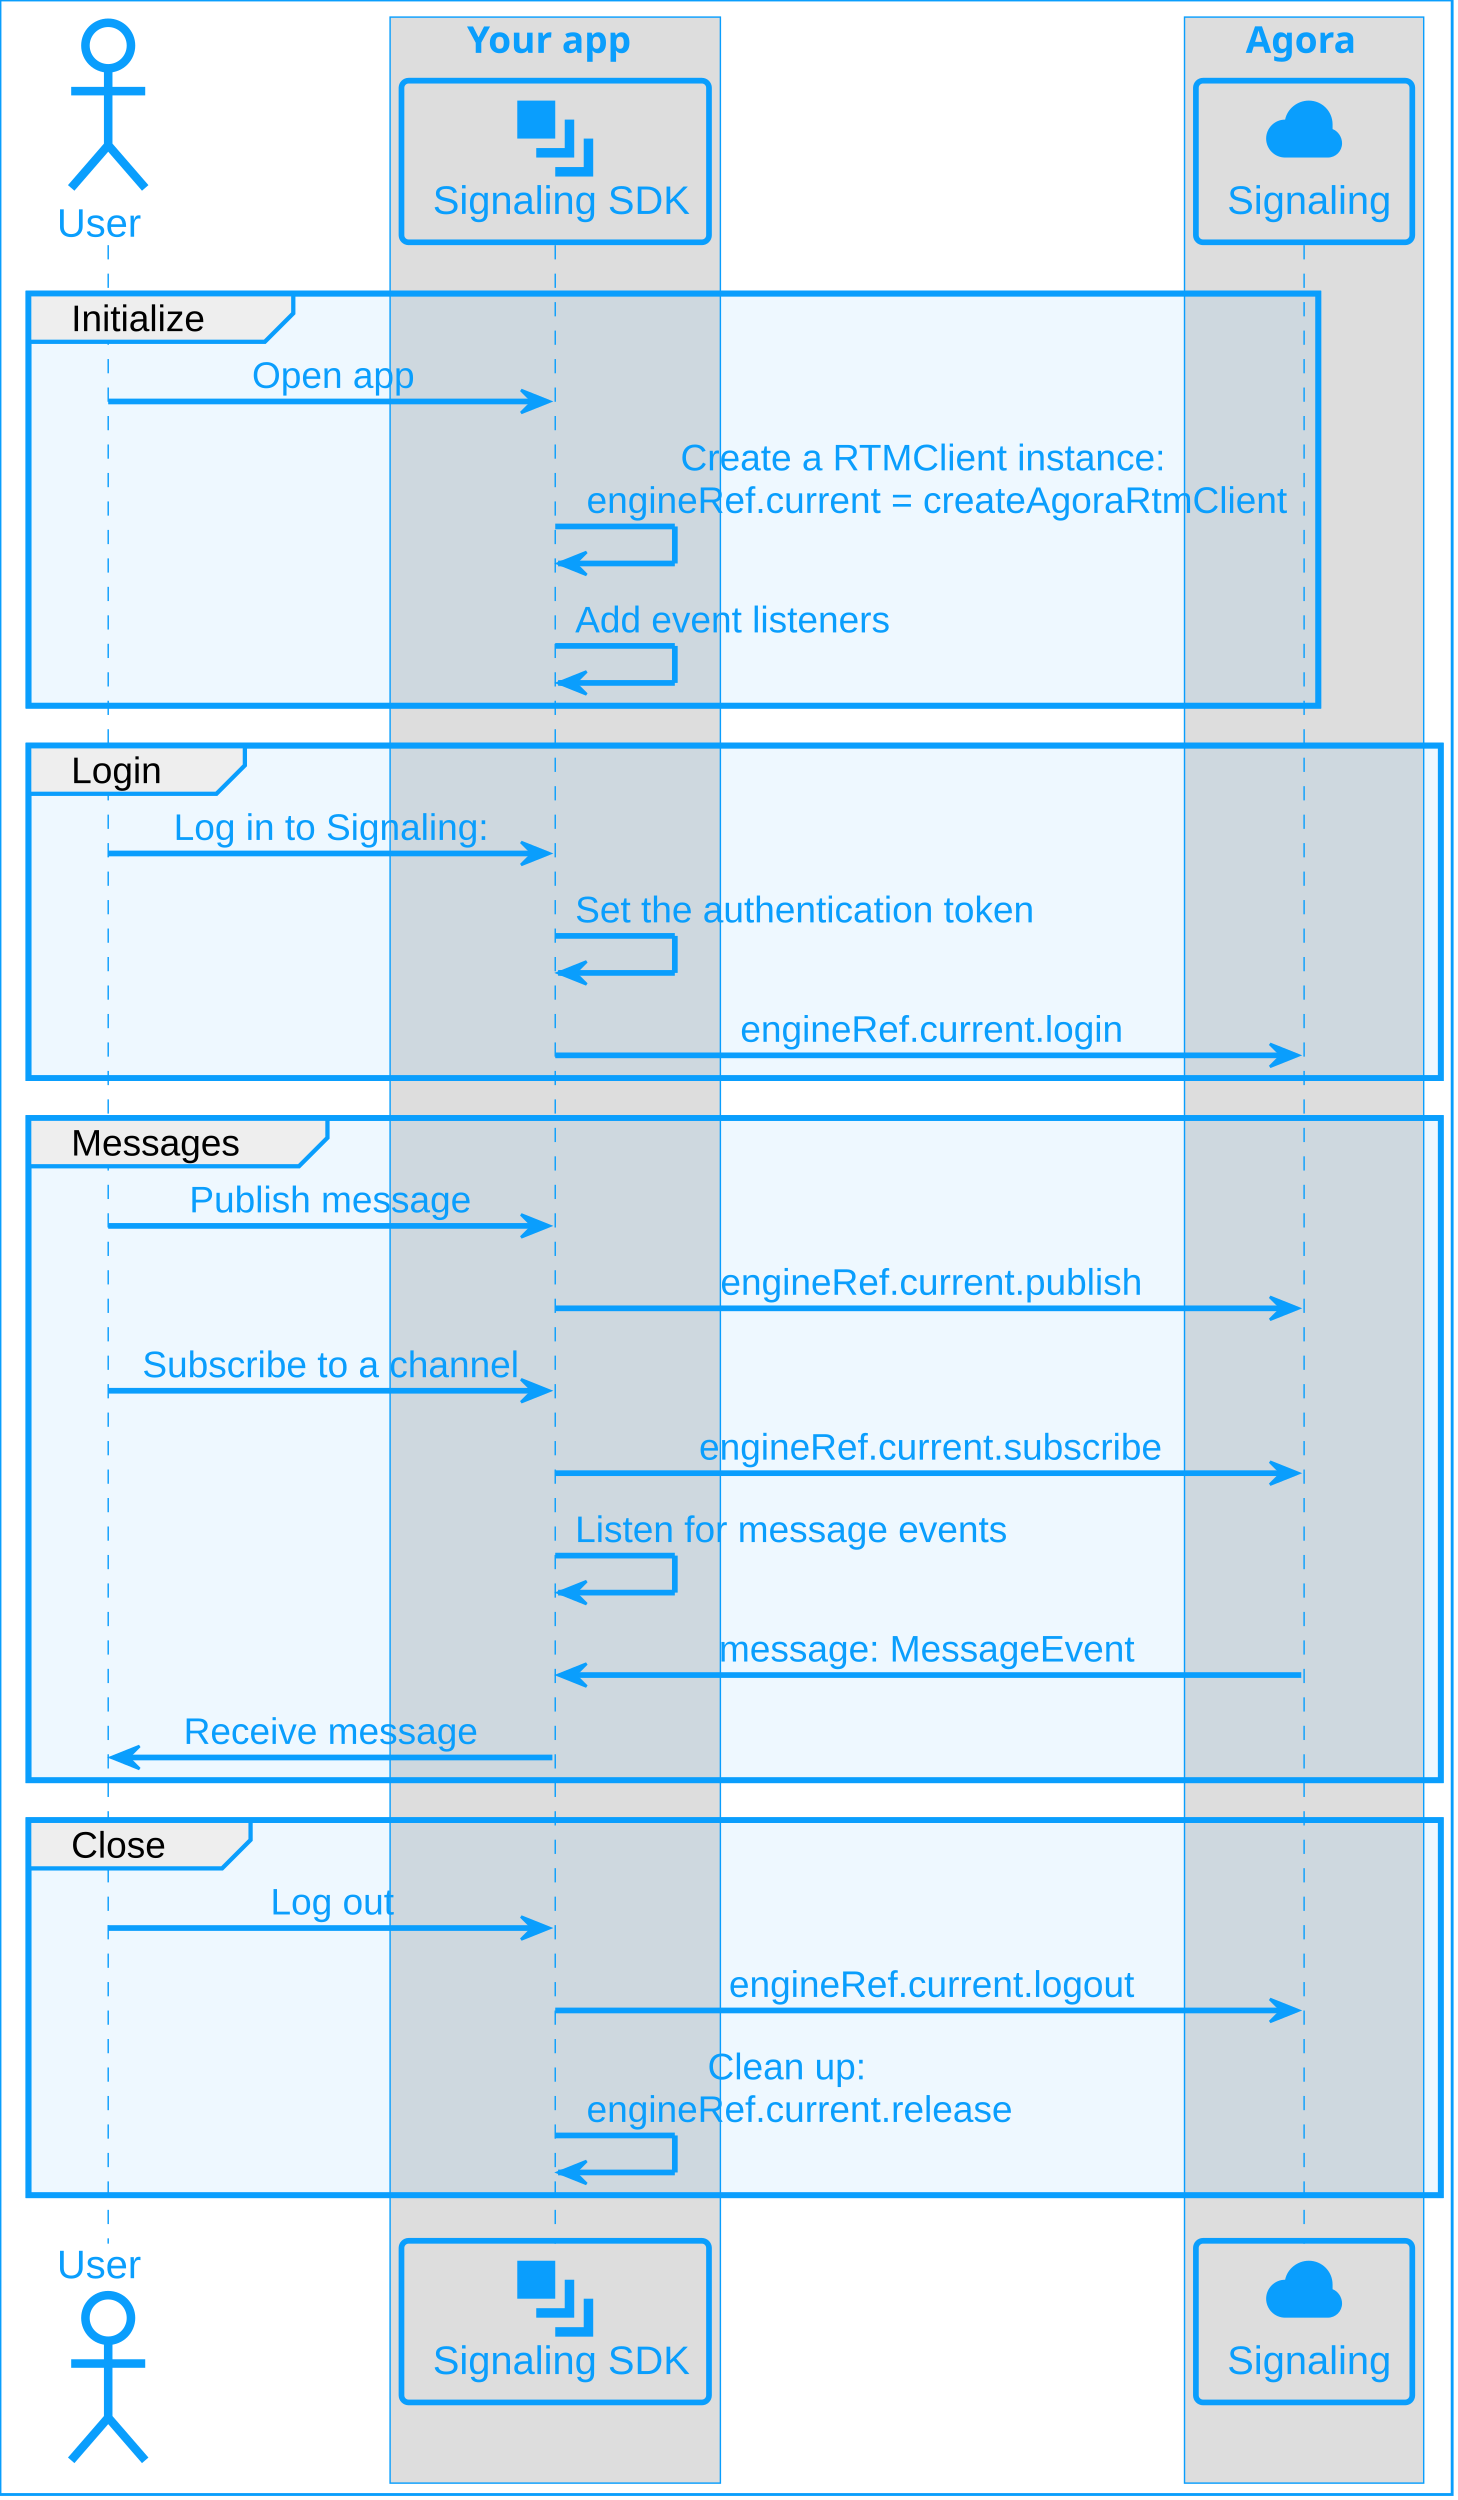
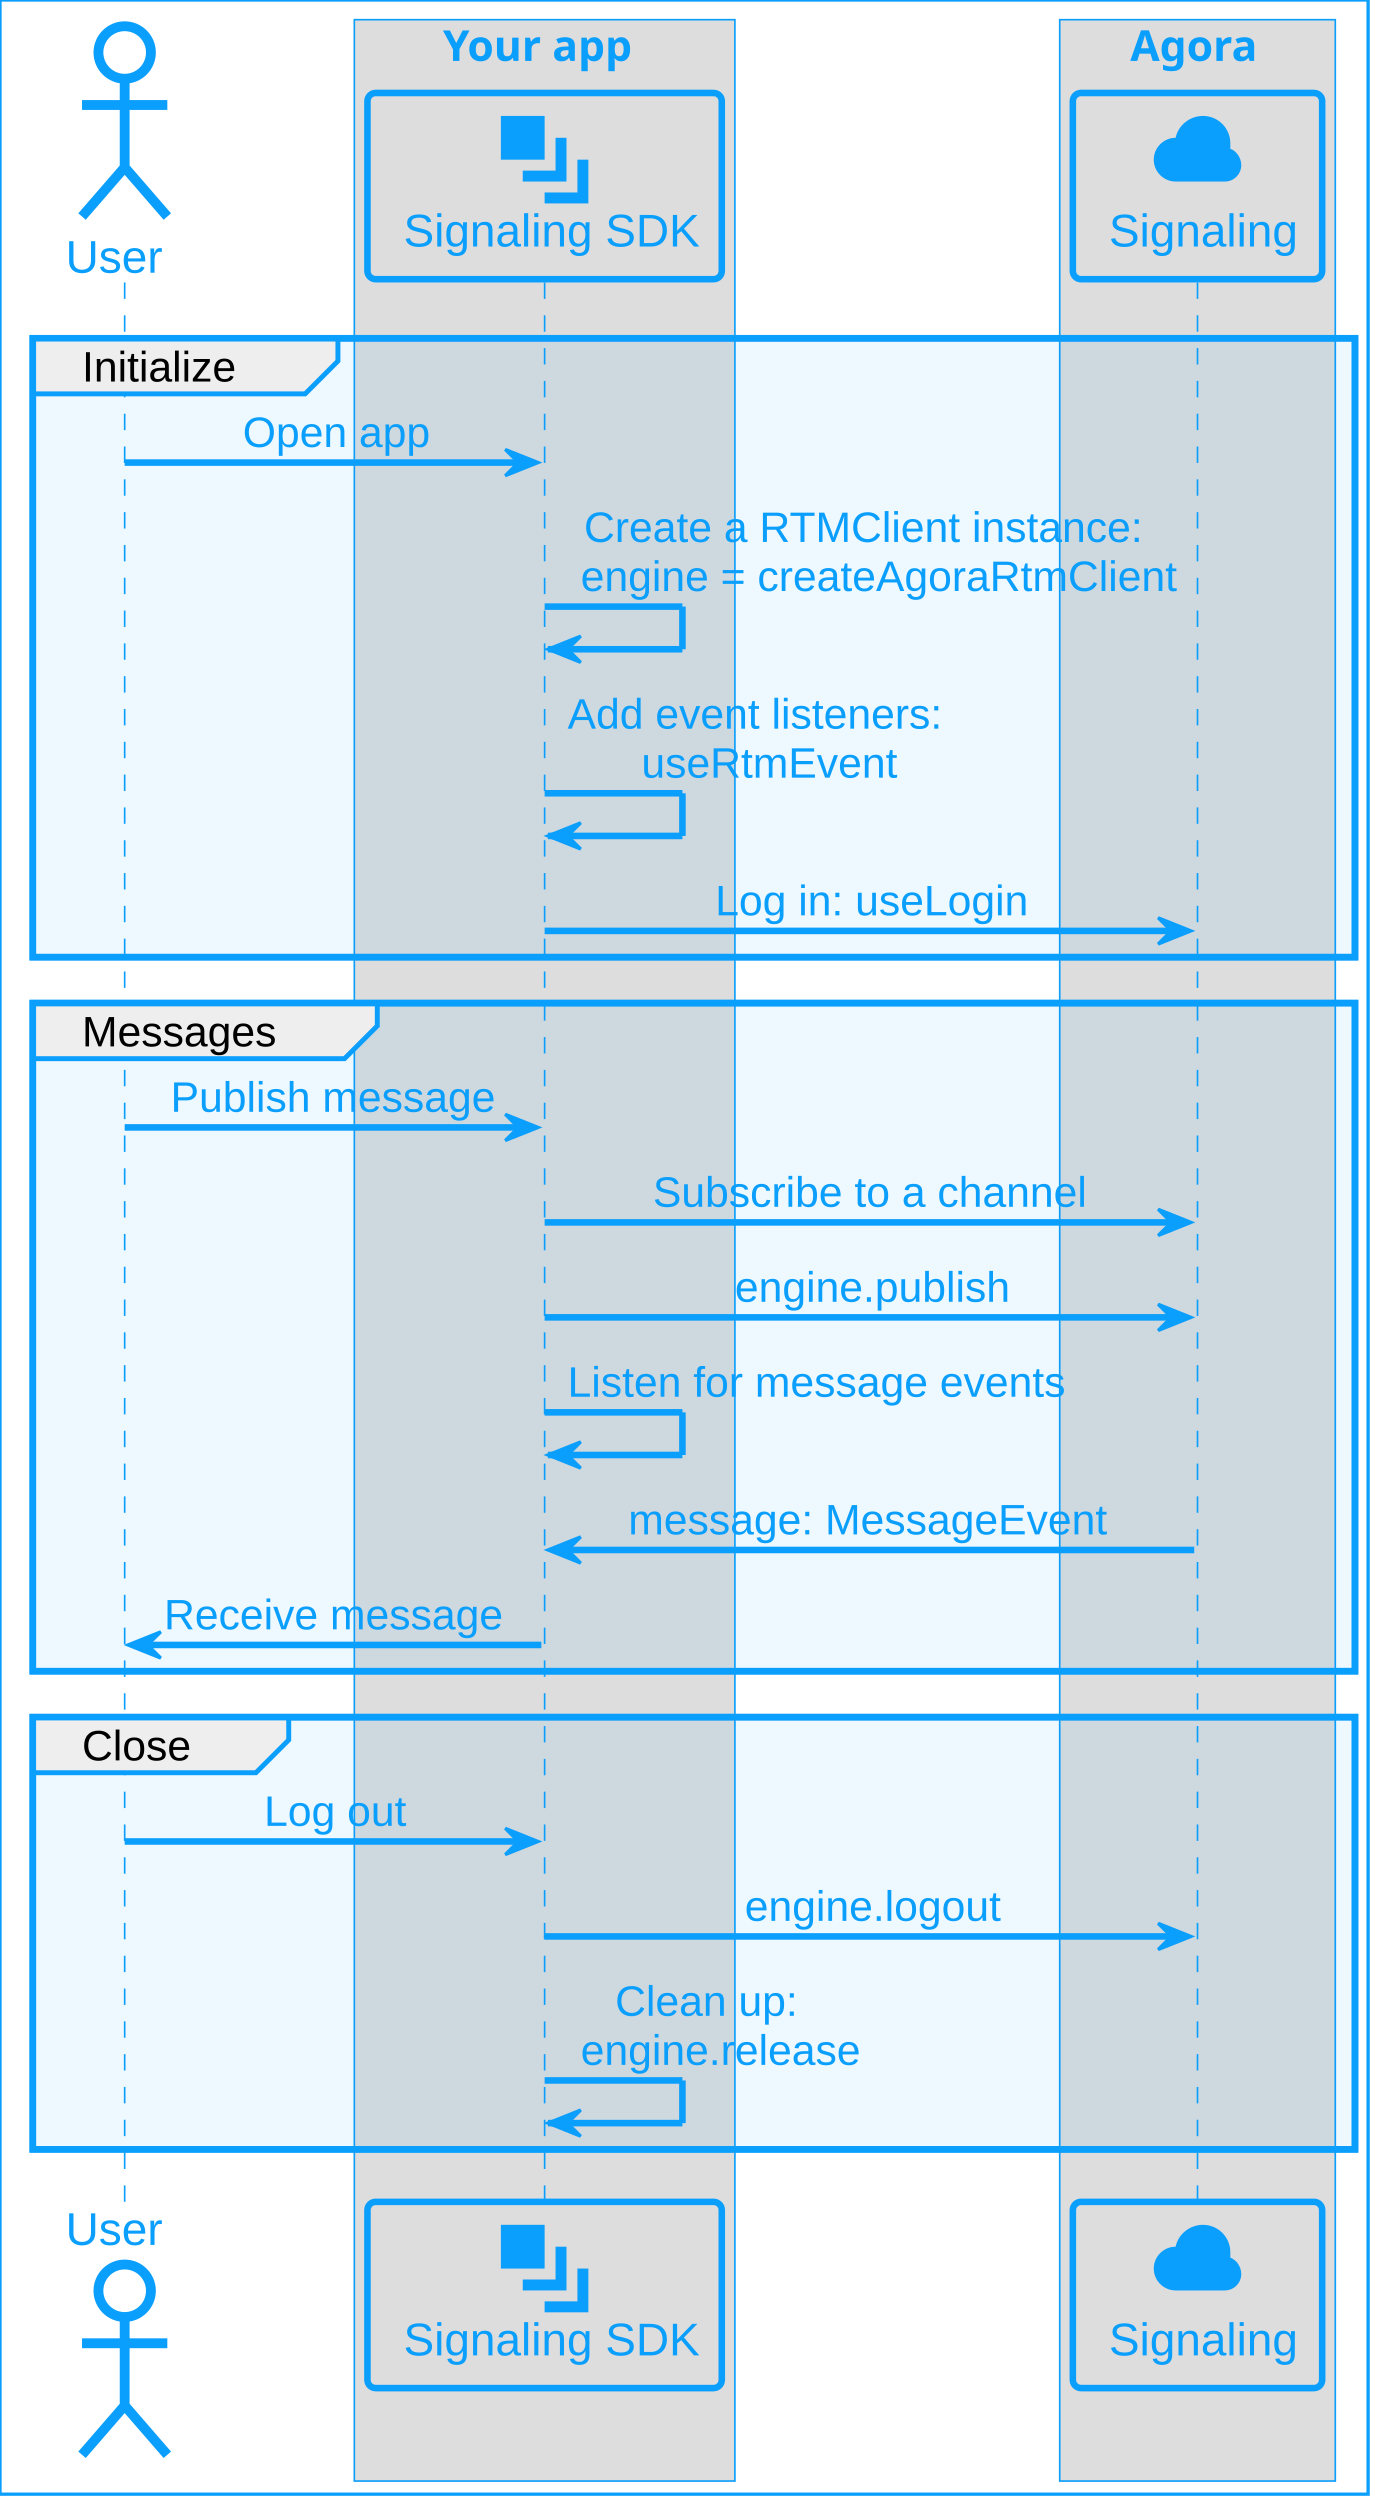
- <svg xmlns="http://www.w3.org/2000/svg" contentStyleType="text/css" height="878px" preserveAspectRatio="none" style="width:512px;height:878px;" version="1.1" viewBox="0 0 512 878" width="512px" zoomAndPan="magnify">
+ <svg xmlns="http://www.w3.org/2000/svg" contentStyleType="text/css" height="762px" preserveAspectRatio="none" style="width:419px;height:762px;" version="1.1" viewBox="0 0 419 762" width="419px" zoomAndPan="magnify">
  <defs />
  <g>
-     <rect fill="none" height="876.069" style="stroke:#0A9EFD;stroke-width:1.0;" width="510" x="0" y="0" />
-     <rect fill="#999999" fill-opacity="0.333" height="866.069" style="stroke:#0A9EFD;stroke-width:0.5;" width="116" x="137" y="6" />
-     <text fill="#0A9EFD" font-family="sans-serif" font-size="13" font-weight="bold" lengthAdjust="spacing" textLength="62" x="164" y="18.568">Your app</text>
-     <rect fill="#999999" fill-opacity="0.333" height="866.069" style="stroke:#0A9EFD;stroke-width:0.5;" width="84" x="416" y="6" />
-     <text fill="#0A9EFD" font-family="sans-serif" font-size="13" font-weight="bold" lengthAdjust="spacing" textLength="41" x="437.5" y="18.568">Agora</text>
-     <rect fill="#0A9EFD" fill-opacity="0.067" height="144.744" style="stroke:#0A9EFD;stroke-width:2.0;" width="453" x="10" y="103.099" />
-     <rect fill="#0A9EFD" fill-opacity="0.067" height="116.795" style="stroke:#0A9EFD;stroke-width:2.0;" width="496" x="10" y="261.842" />
-     <rect fill="#0A9EFD" fill-opacity="0.067" height="232.59" style="stroke:#0A9EFD;stroke-width:2.0;" width="496" x="10" y="392.637" />
-     <rect fill="#0A9EFD" fill-opacity="0.067" height="131.744" style="stroke:#0A9EFD;stroke-width:2.0;" width="496" x="10" y="639.227" />
-     <line style="stroke:#0A9EFD;stroke-width:0.5;stroke-dasharray:5.0,5.0;" x1="38" x2="38" y1="86.099" y2="787.971" />
-     <line style="stroke:#0A9EFD;stroke-width:0.5;stroke-dasharray:5.0,5.0;" x1="195" x2="195" y1="86.099" y2="787.971" />
-     <line style="stroke:#0A9EFD;stroke-width:0.5;stroke-dasharray:5.0,5.0;" x1="458" x2="458" y1="86.099" y2="787.971" />
+     <rect fill="none" height="760.223" style="stroke:#0A9EFD;stroke-width:1.0;" width="417" x="0" y="0" />
+     <rect fill="#999999" fill-opacity="0.333" height="750.223" style="stroke:#0A9EFD;stroke-width:0.5;" width="116" x="108" y="6" />
+     <text fill="#0A9EFD" font-family="sans-serif" font-size="13" font-weight="bold" lengthAdjust="spacing" textLength="62" x="135" y="18.568">Your app</text>
+     <rect fill="#999999" fill-opacity="0.333" height="750.223" style="stroke:#0A9EFD;stroke-width:0.5;" width="84" x="323" y="6" />
+     <text fill="#0A9EFD" font-family="sans-serif" font-size="13" font-weight="bold" lengthAdjust="spacing" textLength="41" x="344.5" y="18.568">Agora</text>
+     <rect fill="#0A9EFD" fill-opacity="0.067" height="188.641" style="stroke:#0A9EFD;stroke-width:2.0;" width="403" x="10" y="103.099" />
+     <rect fill="#0A9EFD" fill-opacity="0.067" height="203.641" style="stroke:#0A9EFD;stroke-width:2.0;" width="403" x="10" y="305.74" />
+     <rect fill="#0A9EFD" fill-opacity="0.067" height="131.744" style="stroke:#0A9EFD;stroke-width:2.0;" width="403" x="10" y="523.381" />
+     <line style="stroke:#0A9EFD;stroke-width:0.5;stroke-dasharray:5.0,5.0;" x1="38" x2="38" y1="86.099" y2="672.125" />
+     <line style="stroke:#0A9EFD;stroke-width:0.5;stroke-dasharray:5.0,5.0;" x1="166" x2="166" y1="86.099" y2="672.125" />
+     <line style="stroke:#0A9EFD;stroke-width:0.5;stroke-dasharray:5.0,5.0;" x1="365" x2="365" y1="86.099" y2="672.125" />
    <text fill="#0A9EFD" font-family="Arial" font-size="14" lengthAdjust="spacing" textLength="30" x="20" y="83.132">User</text>
    <ellipse cx="38" cy="16" fill="none" rx="8" ry="8" style="stroke:#0A9EFD;stroke-width:3.0;" />
    <path d="M38,24 L38,51 M25,32 L51,32 M38,51 L25,66 M38,51 L51,66 " fill="none" style="stroke:#0A9EFD;stroke-width:3.0;" />
-     <text fill="#0A9EFD" font-family="Arial" font-size="14" lengthAdjust="spacing" textLength="30" x="20" y="800.102">User</text>
-     <ellipse cx="38" cy="814.069" fill="none" rx="8" ry="8" style="stroke:#0A9EFD;stroke-width:3.0;" />
-     <path d="M38,822.069 L38,849.069 M25,830.069 L51,830.069 M38,849.069 L25,864.069 M38,849.069 L51,864.069 " fill="none" style="stroke:#0A9EFD;stroke-width:3.0;" />
-     <rect fill="none" height="56.765" rx="2.5" ry="2.5" style="stroke:#0A9EFD;stroke-width:2.0;" width="108" x="141" y="28.333" />
-     <path d="M181.667,35.333 L181.667,48.667 L195,48.667 L195,35.333 L181.667,35.333 M198.333,42 L198.333,52 L188.333,52 L188.333,55.333 L201.667,55.333 L201.667,42 L198.333,42 M205,48.667 L205,58.667 L195,58.667 L195,62 L208.333,62 L208.333,48.667 L205,48.667 " fill="#0A9EFD" style="stroke:;stroke-width:0.0;stroke-dasharray:;" />
-     <text fill="#0A9EFD" font-family="Arial" font-size="14" lengthAdjust="spacing" textLength="90" x="152" y="75.132">Signaling SDK</text>
-     <rect fill="none" height="56.765" rx="2.5" ry="2.5" style="stroke:#0A9EFD;stroke-width:2.0;" width="108" x="141" y="786.971" />
-     <path d="M181.667,793.971 L181.667,807.304 L195,807.304 L195,793.971 L181.667,793.971 M198.333,800.637 L198.333,810.637 L188.333,810.637 L188.333,813.971 L201.667,813.971 L201.667,800.637 L198.333,800.637 M205,807.304 L205,817.304 L195,817.304 L195,820.637 L208.333,820.637 L208.333,807.304 L205,807.304 " fill="#0A9EFD" style="stroke:;stroke-width:0.0;stroke-dasharray:;" />
-     <text fill="#0A9EFD" font-family="Arial" font-size="14" lengthAdjust="spacing" textLength="90" x="152" y="833.769">Signaling SDK</text>
-     <rect fill="none" height="56.765" rx="2.5" ry="2.5" style="stroke:#0A9EFD;stroke-width:2.0;" width="76" x="420" y="28.333" />
-     <path d="M459.667,35.333 C455.633,35.333 452.1,38.2 451.333,42 C447.667,42 444.667,45 444.667,48.667 C444.667,52.333 447.667,55.333 451.333,55.333 L466.333,55.333 C469.1,55.333 471.333,53.1 471.333,50.333 C471.333,48.167 469.933,46.033 468,45.333 L468,43.667 C468,39.067 464.267,35.333 459.667,35.333 " fill="#0A9EFD" style="stroke:;stroke-width:0.0;stroke-dasharray:;" />
-     <text fill="#0A9EFD" font-family="Arial" font-size="14" lengthAdjust="spacing" textLength="58" x="431" y="75.132">Signaling</text>
-     <rect fill="none" height="56.765" rx="2.5" ry="2.5" style="stroke:#0A9EFD;stroke-width:2.0;" width="76" x="420" y="786.971" />
-     <path d="M459.667,793.971 C455.633,793.971 452.1,796.837 451.333,800.637 C447.667,800.637 444.667,803.637 444.667,807.304 C444.667,810.971 447.667,813.971 451.333,813.971 L466.333,813.971 C469.1,813.971 471.333,811.737 471.333,808.971 C471.333,806.804 469.933,804.671 468,803.971 L468,802.304 C468,797.704 464.267,793.971 459.667,793.971 " fill="#0A9EFD" style="stroke:;stroke-width:0.0;stroke-dasharray:;" />
-     <text fill="#0A9EFD" font-family="Arial" font-size="14" lengthAdjust="spacing" textLength="58" x="431" y="833.769">Signaling</text>
+     <text fill="#0A9EFD" font-family="Arial" font-size="14" lengthAdjust="spacing" textLength="30" x="20" y="684.256">User</text>
+     <ellipse cx="38" cy="698.223" fill="none" rx="8" ry="8" style="stroke:#0A9EFD;stroke-width:3.0;" />
+     <path d="M38,706.223 L38,733.223 M25,714.223 L51,714.223 M38,733.223 L25,748.223 M38,733.223 L51,748.223 " fill="none" style="stroke:#0A9EFD;stroke-width:3.0;" />
+     <rect fill="none" height="56.765" rx="2.5" ry="2.5" style="stroke:#0A9EFD;stroke-width:2.0;" width="108" x="112" y="28.333" />
+     <path d="M152.667,35.333 L152.667,48.667 L166,48.667 L166,35.333 L152.667,35.333 M169.333,42 L169.333,52 L159.333,52 L159.333,55.333 L172.667,55.333 L172.667,42 L169.333,42 M176,48.667 L176,58.667 L166,58.667 L166,62 L179.333,62 L179.333,48.667 L176,48.667 " fill="#0A9EFD" style="stroke:;stroke-width:0.0;stroke-dasharray:;" />
+     <text fill="#0A9EFD" font-family="Arial" font-size="14" lengthAdjust="spacing" textLength="90" x="123" y="75.132">Signaling SDK</text>
+     <rect fill="none" height="56.765" rx="2.5" ry="2.5" style="stroke:#0A9EFD;stroke-width:2.0;" width="108" x="112" y="671.125" />
+     <path d="M152.667,678.125 L152.667,691.458 L166,691.458 L166,678.125 L152.667,678.125 M169.333,684.791 L169.333,694.791 L159.333,694.791 L159.333,698.125 L172.667,698.125 L172.667,684.791 L169.333,684.791 M176,691.458 L176,701.458 L166,701.458 L166,704.791 L179.333,704.791 L179.333,691.458 L176,691.458 " fill="#0A9EFD" style="stroke:;stroke-width:0.0;stroke-dasharray:;" />
+     <text fill="#0A9EFD" font-family="Arial" font-size="14" lengthAdjust="spacing" textLength="90" x="123" y="717.923">Signaling SDK</text>
+     <rect fill="none" height="56.765" rx="2.5" ry="2.5" style="stroke:#0A9EFD;stroke-width:2.0;" width="76" x="327" y="28.333" />
+     <path d="M366.667,35.333 C362.633,35.333 359.1,38.2 358.333,42 C354.667,42 351.667,45 351.667,48.667 C351.667,52.333 354.667,55.333 358.333,55.333 L373.333,55.333 C376.1,55.333 378.333,53.1 378.333,50.333 C378.333,48.167 376.933,46.033 375,45.333 L375,43.667 C375,39.067 371.267,35.333 366.667,35.333 " fill="#0A9EFD" style="stroke:;stroke-width:0.0;stroke-dasharray:;" />
+     <text fill="#0A9EFD" font-family="Arial" font-size="14" lengthAdjust="spacing" textLength="58" x="338" y="75.132">Signaling</text>
+     <rect fill="none" height="56.765" rx="2.5" ry="2.5" style="stroke:#0A9EFD;stroke-width:2.0;" width="76" x="327" y="671.125" />
+     <path d="M366.667,678.125 C362.633,678.125 359.1,680.991 358.333,684.791 C354.667,684.791 351.667,687.791 351.667,691.458 C351.667,695.125 354.667,698.125 358.333,698.125 L373.333,698.125 C376.1,698.125 378.333,695.891 378.333,693.125 C378.333,690.958 376.933,688.824 375,688.125 L375,686.458 C375,681.858 371.267,678.125 366.667,678.125 " fill="#0A9EFD" style="stroke:;stroke-width:0.0;stroke-dasharray:;" />
+     <text fill="#0A9EFD" font-family="Arial" font-size="14" lengthAdjust="spacing" textLength="58" x="338" y="717.923">Signaling</text>
    <path d="M10,103.099 L103,103.099 L103,110.047 L93,120.047 L10,120.047 L10,103.099 " fill="#EEEEEE" style="stroke:#0A9EFD;stroke-width:1.5;" />
-     <rect fill="none" height="144.744" style="stroke:#0A9EFD;stroke-width:2.0;" width="453" x="10" y="103.099" />
+     <rect fill="none" height="188.641" style="stroke:#0A9EFD;stroke-width:2.0;" width="403" x="10" y="103.099" />
    <text fill="#000000" font-family="Arial" font-size="13" lengthAdjust="spacing" textLength="48" x="25" y="116.293">Initialize</text>
-     <polygon fill="#0A9EFD" points="183,136.996,193,140.996,183,144.996,187,140.996" style="stroke:#0A9EFD;stroke-width:1.0;" />
-     <line style="stroke:#0A9EFD;stroke-width:2.0;" x1="38" x2="189" y1="140.996" y2="140.996" />
-     <text fill="#0A9EFD" font-family="Arial" font-size="13" lengthAdjust="spacing" textLength="56" x="88.5" y="136.241">Open app</text>
-     <line style="stroke:#0A9EFD;stroke-width:2.0;" x1="195" x2="237" y1="184.894" y2="184.894" />
-     <line style="stroke:#0A9EFD;stroke-width:2.0;" x1="237" x2="237" y1="184.894" y2="197.894" />
-     <line style="stroke:#0A9EFD;stroke-width:2.0;" x1="196" x2="237" y1="197.894" y2="197.894" />
-     <polygon fill="#0A9EFD" points="206,193.894,196,197.894,206,201.894,202,197.894" style="stroke:#0A9EFD;stroke-width:1.0;" />
-     <text fill="#0A9EFD" font-family="Arial" font-size="13" lengthAdjust="spacing" textLength="171" x="239" y="165.19">Create a RTMClient instance:</text>
-     <text fill="#0A9EFD" font-family="Arial" font-size="13" lengthAdjust="spacing" textLength="245" x="206" y="180.139">engineRef.current = createAgoraRtmClient</text>
-     <line style="stroke:#0A9EFD;stroke-width:2.0;" x1="195" x2="237" y1="226.842" y2="226.842" />
-     <line style="stroke:#0A9EFD;stroke-width:2.0;" x1="237" x2="237" y1="226.842" y2="239.842" />
-     <line style="stroke:#0A9EFD;stroke-width:2.0;" x1="196" x2="237" y1="239.842" y2="239.842" />
-     <polygon fill="#0A9EFD" points="206,235.842,196,239.842,206,243.842,202,239.842" style="stroke:#0A9EFD;stroke-width:1.0;" />
-     <text fill="#0A9EFD" font-family="Arial" font-size="13" lengthAdjust="spacing" textLength="112" x="202" y="222.087">Add event listeners</text>
-     <path d="M10,261.842 L86,261.842 L86,268.791 L76,278.791 L10,278.791 L10,261.842 " fill="#EEEEEE" style="stroke:#0A9EFD;stroke-width:1.5;" />
-     <rect fill="none" height="116.795" style="stroke:#0A9EFD;stroke-width:2.0;" width="496" x="10" y="261.842" />
-     <text fill="#000000" font-family="Arial" font-size="13" lengthAdjust="spacing" textLength="31" x="25" y="275.036">Login</text>
-     <polygon fill="#0A9EFD" points="183,295.74,193,299.74,183,303.74,187,299.74" style="stroke:#0A9EFD;stroke-width:1.0;" />
-     <line style="stroke:#0A9EFD;stroke-width:2.0;" x1="38" x2="189" y1="299.74" y2="299.74" />
-     <text fill="#0A9EFD" font-family="Arial" font-size="13" lengthAdjust="spacing" textLength="111" x="61" y="294.985">Log in to Signaling:</text>
-     <line style="stroke:#0A9EFD;stroke-width:2.0;" x1="195" x2="237" y1="328.688" y2="328.688" />
-     <line style="stroke:#0A9EFD;stroke-width:2.0;" x1="237" x2="237" y1="328.688" y2="341.688" />
-     <line style="stroke:#0A9EFD;stroke-width:2.0;" x1="196" x2="237" y1="341.688" y2="341.688" />
-     <polygon fill="#0A9EFD" points="206,337.688,196,341.688,206,345.688,202,341.688" style="stroke:#0A9EFD;stroke-width:1.0;" />
-     <text fill="#0A9EFD" font-family="Arial" font-size="13" lengthAdjust="spacing" textLength="163" x="202" y="323.934">Set the authentication token</text>
-     <polygon fill="#0A9EFD" points="446,366.637,456,370.637,446,374.637,450,370.637" style="stroke:#0A9EFD;stroke-width:1.0;" />
-     <line style="stroke:#0A9EFD;stroke-width:2.0;" x1="195" x2="452" y1="370.637" y2="370.637" />
-     <text fill="#0A9EFD" font-family="Arial" font-size="13" lengthAdjust="spacing" textLength="133" x="260" y="365.882">engineRef.current.login</text>
-     <path d="M10,392.637 L115,392.637 L115,399.586 L105,409.586 L10,409.586 L10,392.637 " fill="#EEEEEE" style="stroke:#0A9EFD;stroke-width:1.5;" />
-     <rect fill="none" height="232.59" style="stroke:#0A9EFD;stroke-width:2.0;" width="496" x="10" y="392.637" />
-     <text fill="#000000" font-family="Arial" font-size="13" lengthAdjust="spacing" textLength="60" x="25" y="405.831">Messages</text>
-     <polygon fill="#0A9EFD" points="183,426.535,193,430.535,183,434.535,187,430.535" style="stroke:#0A9EFD;stroke-width:1.0;" />
-     <line style="stroke:#0A9EFD;stroke-width:2.0;" x1="38" x2="189" y1="430.535" y2="430.535" />
-     <text fill="#0A9EFD" font-family="Arial" font-size="13" lengthAdjust="spacing" textLength="100" x="66.5" y="425.78">Publish message</text>
-     <polygon fill="#0A9EFD" points="446,455.483,456,459.483,446,463.483,450,459.483" style="stroke:#0A9EFD;stroke-width:1.0;" />
-     <line style="stroke:#0A9EFD;stroke-width:2.0;" x1="195" x2="452" y1="459.483" y2="459.483" />
-     <text fill="#0A9EFD" font-family="Arial" font-size="13" lengthAdjust="spacing" textLength="147" x="253" y="454.728">engineRef.current.publish</text>
-     <polygon fill="#0A9EFD" points="183,484.432,193,488.432,183,492.432,187,488.432" style="stroke:#0A9EFD;stroke-width:1.0;" />
-     <line style="stroke:#0A9EFD;stroke-width:2.0;" x1="38" x2="189" y1="488.432" y2="488.432" />
-     <text fill="#0A9EFD" font-family="Arial" font-size="13" lengthAdjust="spacing" textLength="133" x="50" y="483.677">Subscribe to a channel</text>
-     <polygon fill="#0A9EFD" points="446,513.381,456,517.381,446,521.381,450,517.381" style="stroke:#0A9EFD;stroke-width:1.0;" />
-     <line style="stroke:#0A9EFD;stroke-width:2.0;" x1="195" x2="452" y1="517.381" y2="517.381" />
-     <text fill="#0A9EFD" font-family="Arial" font-size="13" lengthAdjust="spacing" textLength="162" x="245.5" y="512.626">engineRef.current.subscribe</text>
-     <line style="stroke:#0A9EFD;stroke-width:2.0;" x1="195" x2="237" y1="546.33" y2="546.33" />
-     <line style="stroke:#0A9EFD;stroke-width:2.0;" x1="237" x2="237" y1="546.33" y2="559.33" />
-     <line style="stroke:#0A9EFD;stroke-width:2.0;" x1="196" x2="237" y1="559.33" y2="559.33" />
-     <polygon fill="#0A9EFD" points="206,555.33,196,559.33,206,563.33,202,559.33" style="stroke:#0A9EFD;stroke-width:1.0;" />
-     <text fill="#0A9EFD" font-family="Arial" font-size="13" lengthAdjust="spacing" textLength="154" x="202" y="541.575">Listen for message events</text>
-     <polygon fill="#0A9EFD" points="206,584.278,196,588.278,206,592.278,202,588.278" style="stroke:#0A9EFD;stroke-width:1.0;" />
-     <line style="stroke:#0A9EFD;stroke-width:2.0;" x1="200" x2="457" y1="588.278" y2="588.278" />
-     <text fill="#0A9EFD" font-family="Arial" font-size="13" lengthAdjust="spacing" textLength="148" x="252.5" y="583.523">message: MessageEvent</text>
-     <polygon fill="#0A9EFD" points="49,613.227,39,617.227,49,621.227,45,617.227" style="stroke:#0A9EFD;stroke-width:1.0;" />
-     <line style="stroke:#0A9EFD;stroke-width:2.0;" x1="43" x2="194" y1="617.227" y2="617.227" />
-     <text fill="#0A9EFD" font-family="Arial" font-size="13" lengthAdjust="spacing" textLength="104" x="64.5" y="612.472">Receive message</text>
-     <path d="M10,639.227 L88,639.227 L88,646.176 L78,656.176 L10,656.176 L10,639.227 " fill="#EEEEEE" style="stroke:#0A9EFD;stroke-width:1.5;" />
-     <rect fill="none" height="131.744" style="stroke:#0A9EFD;stroke-width:2.0;" width="496" x="10" y="639.227" />
-     <text fill="#000000" font-family="Arial" font-size="13" lengthAdjust="spacing" textLength="33" x="25" y="652.421">Close</text>
-     <polygon fill="#0A9EFD" points="183,673.125,193,677.125,183,681.125,187,677.125" style="stroke:#0A9EFD;stroke-width:1.0;" />
-     <line style="stroke:#0A9EFD;stroke-width:2.0;" x1="38" x2="189" y1="677.125" y2="677.125" />
-     <text fill="#0A9EFD" font-family="Arial" font-size="13" lengthAdjust="spacing" textLength="43" x="95" y="672.37">Log out</text>
-     <polygon fill="#0A9EFD" points="446,702.073,456,706.073,446,710.073,450,706.073" style="stroke:#0A9EFD;stroke-width:1.0;" />
-     <line style="stroke:#0A9EFD;stroke-width:2.0;" x1="195" x2="452" y1="706.073" y2="706.073" />
-     <text fill="#0A9EFD" font-family="Arial" font-size="13" lengthAdjust="spacing" textLength="141" x="256" y="701.318">engineRef.current.logout</text>
-     <line style="stroke:#0A9EFD;stroke-width:2.0;" x1="195" x2="237" y1="749.971" y2="749.971" />
-     <line style="stroke:#0A9EFD;stroke-width:2.0;" x1="237" x2="237" y1="749.971" y2="762.971" />
-     <line style="stroke:#0A9EFD;stroke-width:2.0;" x1="196" x2="237" y1="762.971" y2="762.971" />
-     <polygon fill="#0A9EFD" points="206,758.971,196,762.971,206,766.971,202,762.971" style="stroke:#0A9EFD;stroke-width:1.0;" />
-     <text fill="#0A9EFD" font-family="Arial" font-size="13" lengthAdjust="spacing" textLength="55" x="248.5" y="730.267">Clean up:</text>
-     <text fill="#0A9EFD" font-family="Arial" font-size="13" lengthAdjust="spacing" textLength="148" x="206" y="745.216">engineRef.current.release</text>
+     <polygon fill="#0A9EFD" points="154,136.996,164,140.996,154,144.996,158,140.996" style="stroke:#0A9EFD;stroke-width:1.0;" />
+     <line style="stroke:#0A9EFD;stroke-width:2.0;" x1="38" x2="160" y1="140.996" y2="140.996" />
+     <text fill="#0A9EFD" font-family="Arial" font-size="13" lengthAdjust="spacing" textLength="56" x="74" y="136.241">Open app</text>
+     <line style="stroke:#0A9EFD;stroke-width:2.0;" x1="166" x2="208" y1="184.894" y2="184.894" />
+     <line style="stroke:#0A9EFD;stroke-width:2.0;" x1="208" x2="208" y1="184.894" y2="197.894" />
+     <line style="stroke:#0A9EFD;stroke-width:2.0;" x1="167" x2="208" y1="197.894" y2="197.894" />
+     <polygon fill="#0A9EFD" points="177,193.894,167,197.894,177,201.894,173,197.894" style="stroke:#0A9EFD;stroke-width:1.0;" />
+     <text fill="#0A9EFD" font-family="Arial" font-size="13" lengthAdjust="spacing" textLength="171" x="178" y="165.19">Create a RTMClient instance:</text>
+     <text fill="#0A9EFD" font-family="Arial" font-size="13" lengthAdjust="spacing" textLength="181" x="177" y="180.139">engine = createAgoraRtmClient</text>
+     <line style="stroke:#0A9EFD;stroke-width:2.0;" x1="166" x2="208" y1="241.791" y2="241.791" />
+     <line style="stroke:#0A9EFD;stroke-width:2.0;" x1="208" x2="208" y1="241.791" y2="254.791" />
+     <line style="stroke:#0A9EFD;stroke-width:2.0;" x1="167" x2="208" y1="254.791" y2="254.791" />
+     <polygon fill="#0A9EFD" points="177,250.791,167,254.791,177,258.791,173,254.791" style="stroke:#0A9EFD;stroke-width:1.0;" />
+     <text fill="#0A9EFD" font-family="Arial" font-size="13" lengthAdjust="spacing" textLength="116" x="173" y="222.087">Add event listeners:</text>
+     <text fill="#0A9EFD" font-family="Arial" font-size="13" lengthAdjust="spacing" textLength="79" x="195.5" y="237.036">useRtmEvent</text>
+     <polygon fill="#0A9EFD" points="353,279.74,363,283.74,353,287.74,357,283.74" style="stroke:#0A9EFD;stroke-width:1.0;" />
+     <line style="stroke:#0A9EFD;stroke-width:2.0;" x1="166" x2="359" y1="283.74" y2="283.74" />
+     <text fill="#0A9EFD" font-family="Arial" font-size="13" lengthAdjust="spacing" textLength="95" x="218" y="278.985">Log in: useLogin</text>
+     <path d="M10,305.74 L115,305.74 L115,312.688 L105,322.688 L10,322.688 L10,305.74 " fill="#EEEEEE" style="stroke:#0A9EFD;stroke-width:1.5;" />
+     <rect fill="none" height="203.641" style="stroke:#0A9EFD;stroke-width:2.0;" width="403" x="10" y="305.74" />
+     <text fill="#000000" font-family="Arial" font-size="13" lengthAdjust="spacing" textLength="60" x="25" y="318.934">Messages</text>
+     <polygon fill="#0A9EFD" points="154,339.637,164,343.637,154,347.637,158,343.637" style="stroke:#0A9EFD;stroke-width:1.0;" />
+     <line style="stroke:#0A9EFD;stroke-width:2.0;" x1="38" x2="160" y1="343.637" y2="343.637" />
+     <text fill="#0A9EFD" font-family="Arial" font-size="13" lengthAdjust="spacing" textLength="100" x="52" y="338.882">Publish message</text>
+     <polygon fill="#0A9EFD" points="353,368.586,363,372.586,353,376.586,357,372.586" style="stroke:#0A9EFD;stroke-width:1.0;" />
+     <line style="stroke:#0A9EFD;stroke-width:2.0;" x1="166" x2="359" y1="372.586" y2="372.586" />
+     <text fill="#0A9EFD" font-family="Arial" font-size="13" lengthAdjust="spacing" textLength="133" x="199" y="367.831">Subscribe to a channel</text>
+     <polygon fill="#0A9EFD" points="353,397.535,363,401.535,353,405.535,357,401.535" style="stroke:#0A9EFD;stroke-width:1.0;" />
+     <line style="stroke:#0A9EFD;stroke-width:2.0;" x1="166" x2="359" y1="401.535" y2="401.535" />
+     <text fill="#0A9EFD" font-family="Arial" font-size="13" lengthAdjust="spacing" textLength="83" x="224" y="396.78">engine.publish</text>
+     <line style="stroke:#0A9EFD;stroke-width:2.0;" x1="166" x2="208" y1="430.483" y2="430.483" />
+     <line style="stroke:#0A9EFD;stroke-width:2.0;" x1="208" x2="208" y1="430.483" y2="443.483" />
+     <line style="stroke:#0A9EFD;stroke-width:2.0;" x1="167" x2="208" y1="443.483" y2="443.483" />
+     <polygon fill="#0A9EFD" points="177,439.483,167,443.483,177,447.483,173,443.483" style="stroke:#0A9EFD;stroke-width:1.0;" />
+     <text fill="#0A9EFD" font-family="Arial" font-size="13" lengthAdjust="spacing" textLength="154" x="173" y="425.728">Listen for message events</text>
+     <polygon fill="#0A9EFD" points="177,468.432,167,472.432,177,476.432,173,472.432" style="stroke:#0A9EFD;stroke-width:1.0;" />
+     <line style="stroke:#0A9EFD;stroke-width:2.0;" x1="171" x2="364" y1="472.432" y2="472.432" />
+     <text fill="#0A9EFD" font-family="Arial" font-size="13" lengthAdjust="spacing" textLength="148" x="191.5" y="467.677">message: MessageEvent</text>
+     <polygon fill="#0A9EFD" points="49,497.381,39,501.381,49,505.381,45,501.381" style="stroke:#0A9EFD;stroke-width:1.0;" />
+     <line style="stroke:#0A9EFD;stroke-width:2.0;" x1="43" x2="165" y1="501.381" y2="501.381" />
+     <text fill="#0A9EFD" font-family="Arial" font-size="13" lengthAdjust="spacing" textLength="104" x="50" y="496.626">Receive message</text>
+     <path d="M10,523.381 L88,523.381 L88,530.33 L78,540.33 L10,540.33 L10,523.381 " fill="#EEEEEE" style="stroke:#0A9EFD;stroke-width:1.5;" />
+     <rect fill="none" height="131.744" style="stroke:#0A9EFD;stroke-width:2.0;" width="403" x="10" y="523.381" />
+     <text fill="#000000" font-family="Arial" font-size="13" lengthAdjust="spacing" textLength="33" x="25" y="536.575">Close</text>
+     <polygon fill="#0A9EFD" points="154,557.278,164,561.278,154,565.278,158,561.278" style="stroke:#0A9EFD;stroke-width:1.0;" />
+     <line style="stroke:#0A9EFD;stroke-width:2.0;" x1="38" x2="160" y1="561.278" y2="561.278" />
+     <text fill="#0A9EFD" font-family="Arial" font-size="13" lengthAdjust="spacing" textLength="43" x="80.5" y="556.523">Log out</text>
+     <polygon fill="#0A9EFD" points="353,586.227,363,590.227,353,594.227,357,590.227" style="stroke:#0A9EFD;stroke-width:1.0;" />
+     <line style="stroke:#0A9EFD;stroke-width:2.0;" x1="166" x2="359" y1="590.227" y2="590.227" />
+     <text fill="#0A9EFD" font-family="Arial" font-size="13" lengthAdjust="spacing" textLength="77" x="227" y="585.472">engine.logout</text>
+     <line style="stroke:#0A9EFD;stroke-width:2.0;" x1="166" x2="208" y1="634.125" y2="634.125" />
+     <line style="stroke:#0A9EFD;stroke-width:2.0;" x1="208" x2="208" y1="634.125" y2="647.125" />
+     <line style="stroke:#0A9EFD;stroke-width:2.0;" x1="167" x2="208" y1="647.125" y2="647.125" />
+     <polygon fill="#0A9EFD" points="177,643.125,167,647.125,177,651.125,173,647.125" style="stroke:#0A9EFD;stroke-width:1.0;" />
+     <text fill="#0A9EFD" font-family="Arial" font-size="13" lengthAdjust="spacing" textLength="55" x="187.5" y="614.421">Clean up:</text>
+     <text fill="#0A9EFD" font-family="Arial" font-size="13" lengthAdjust="spacing" textLength="84" x="177" y="629.37">engine.release</text>
  </g>
</svg>
